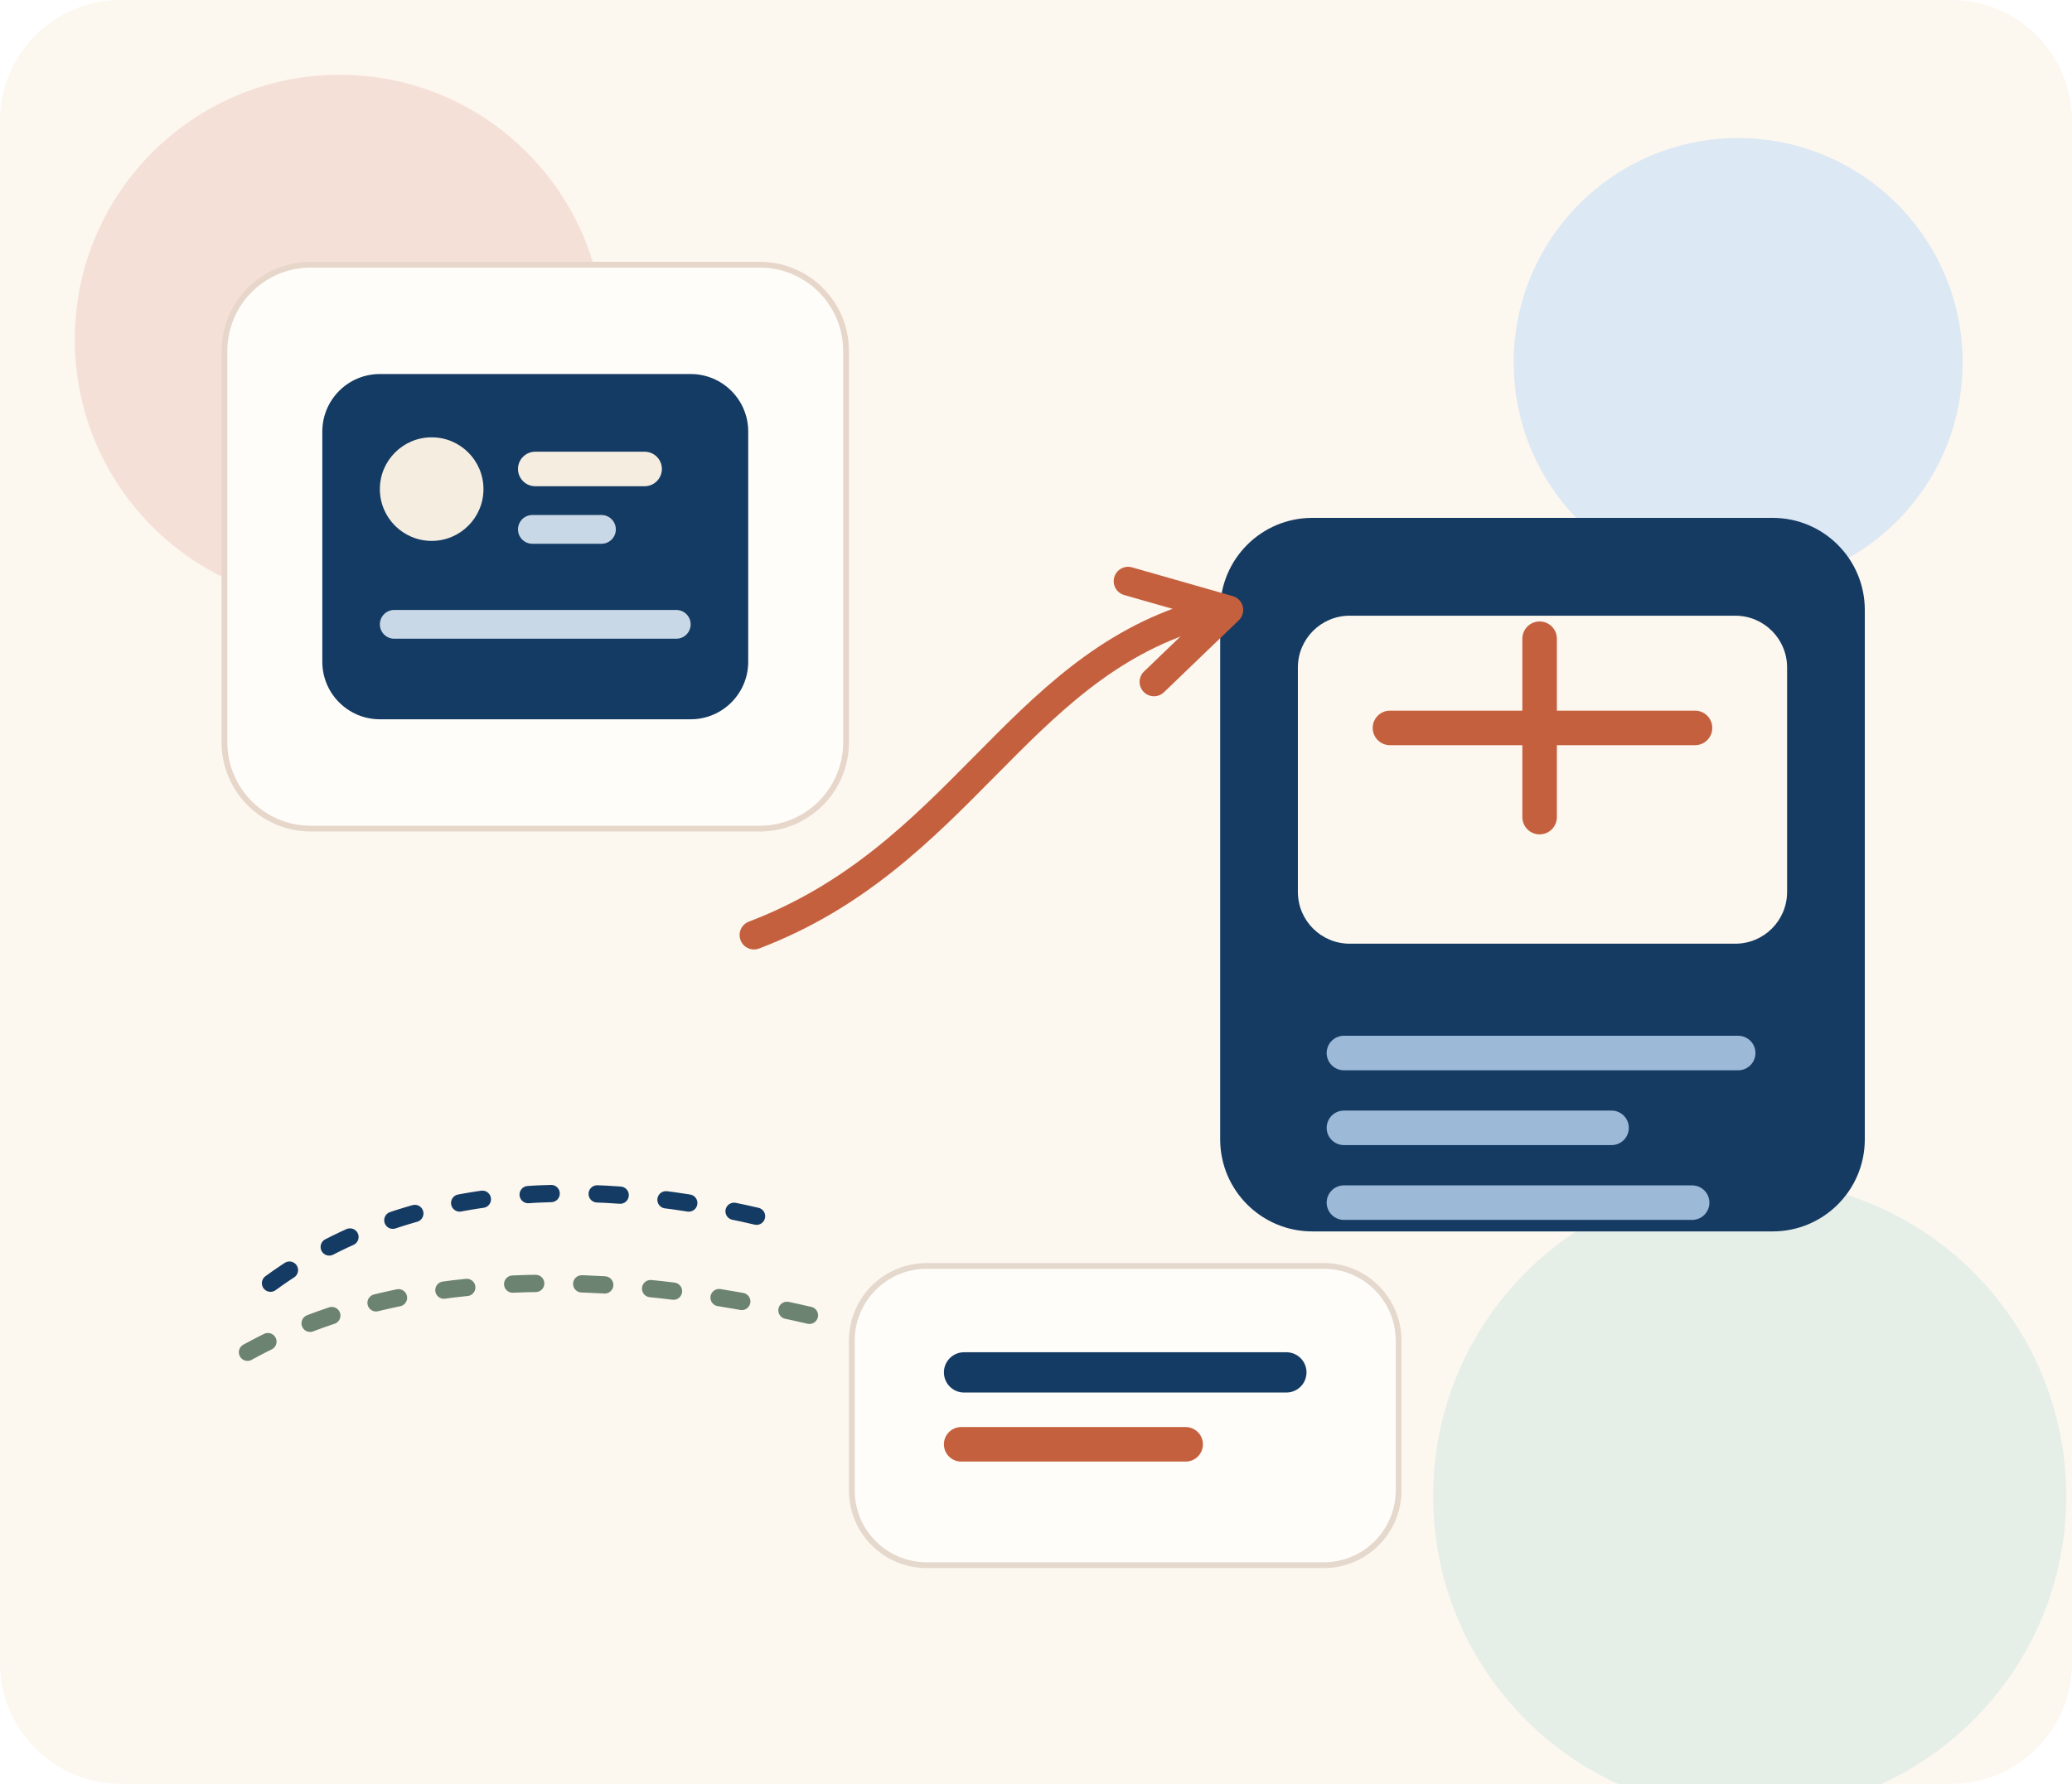
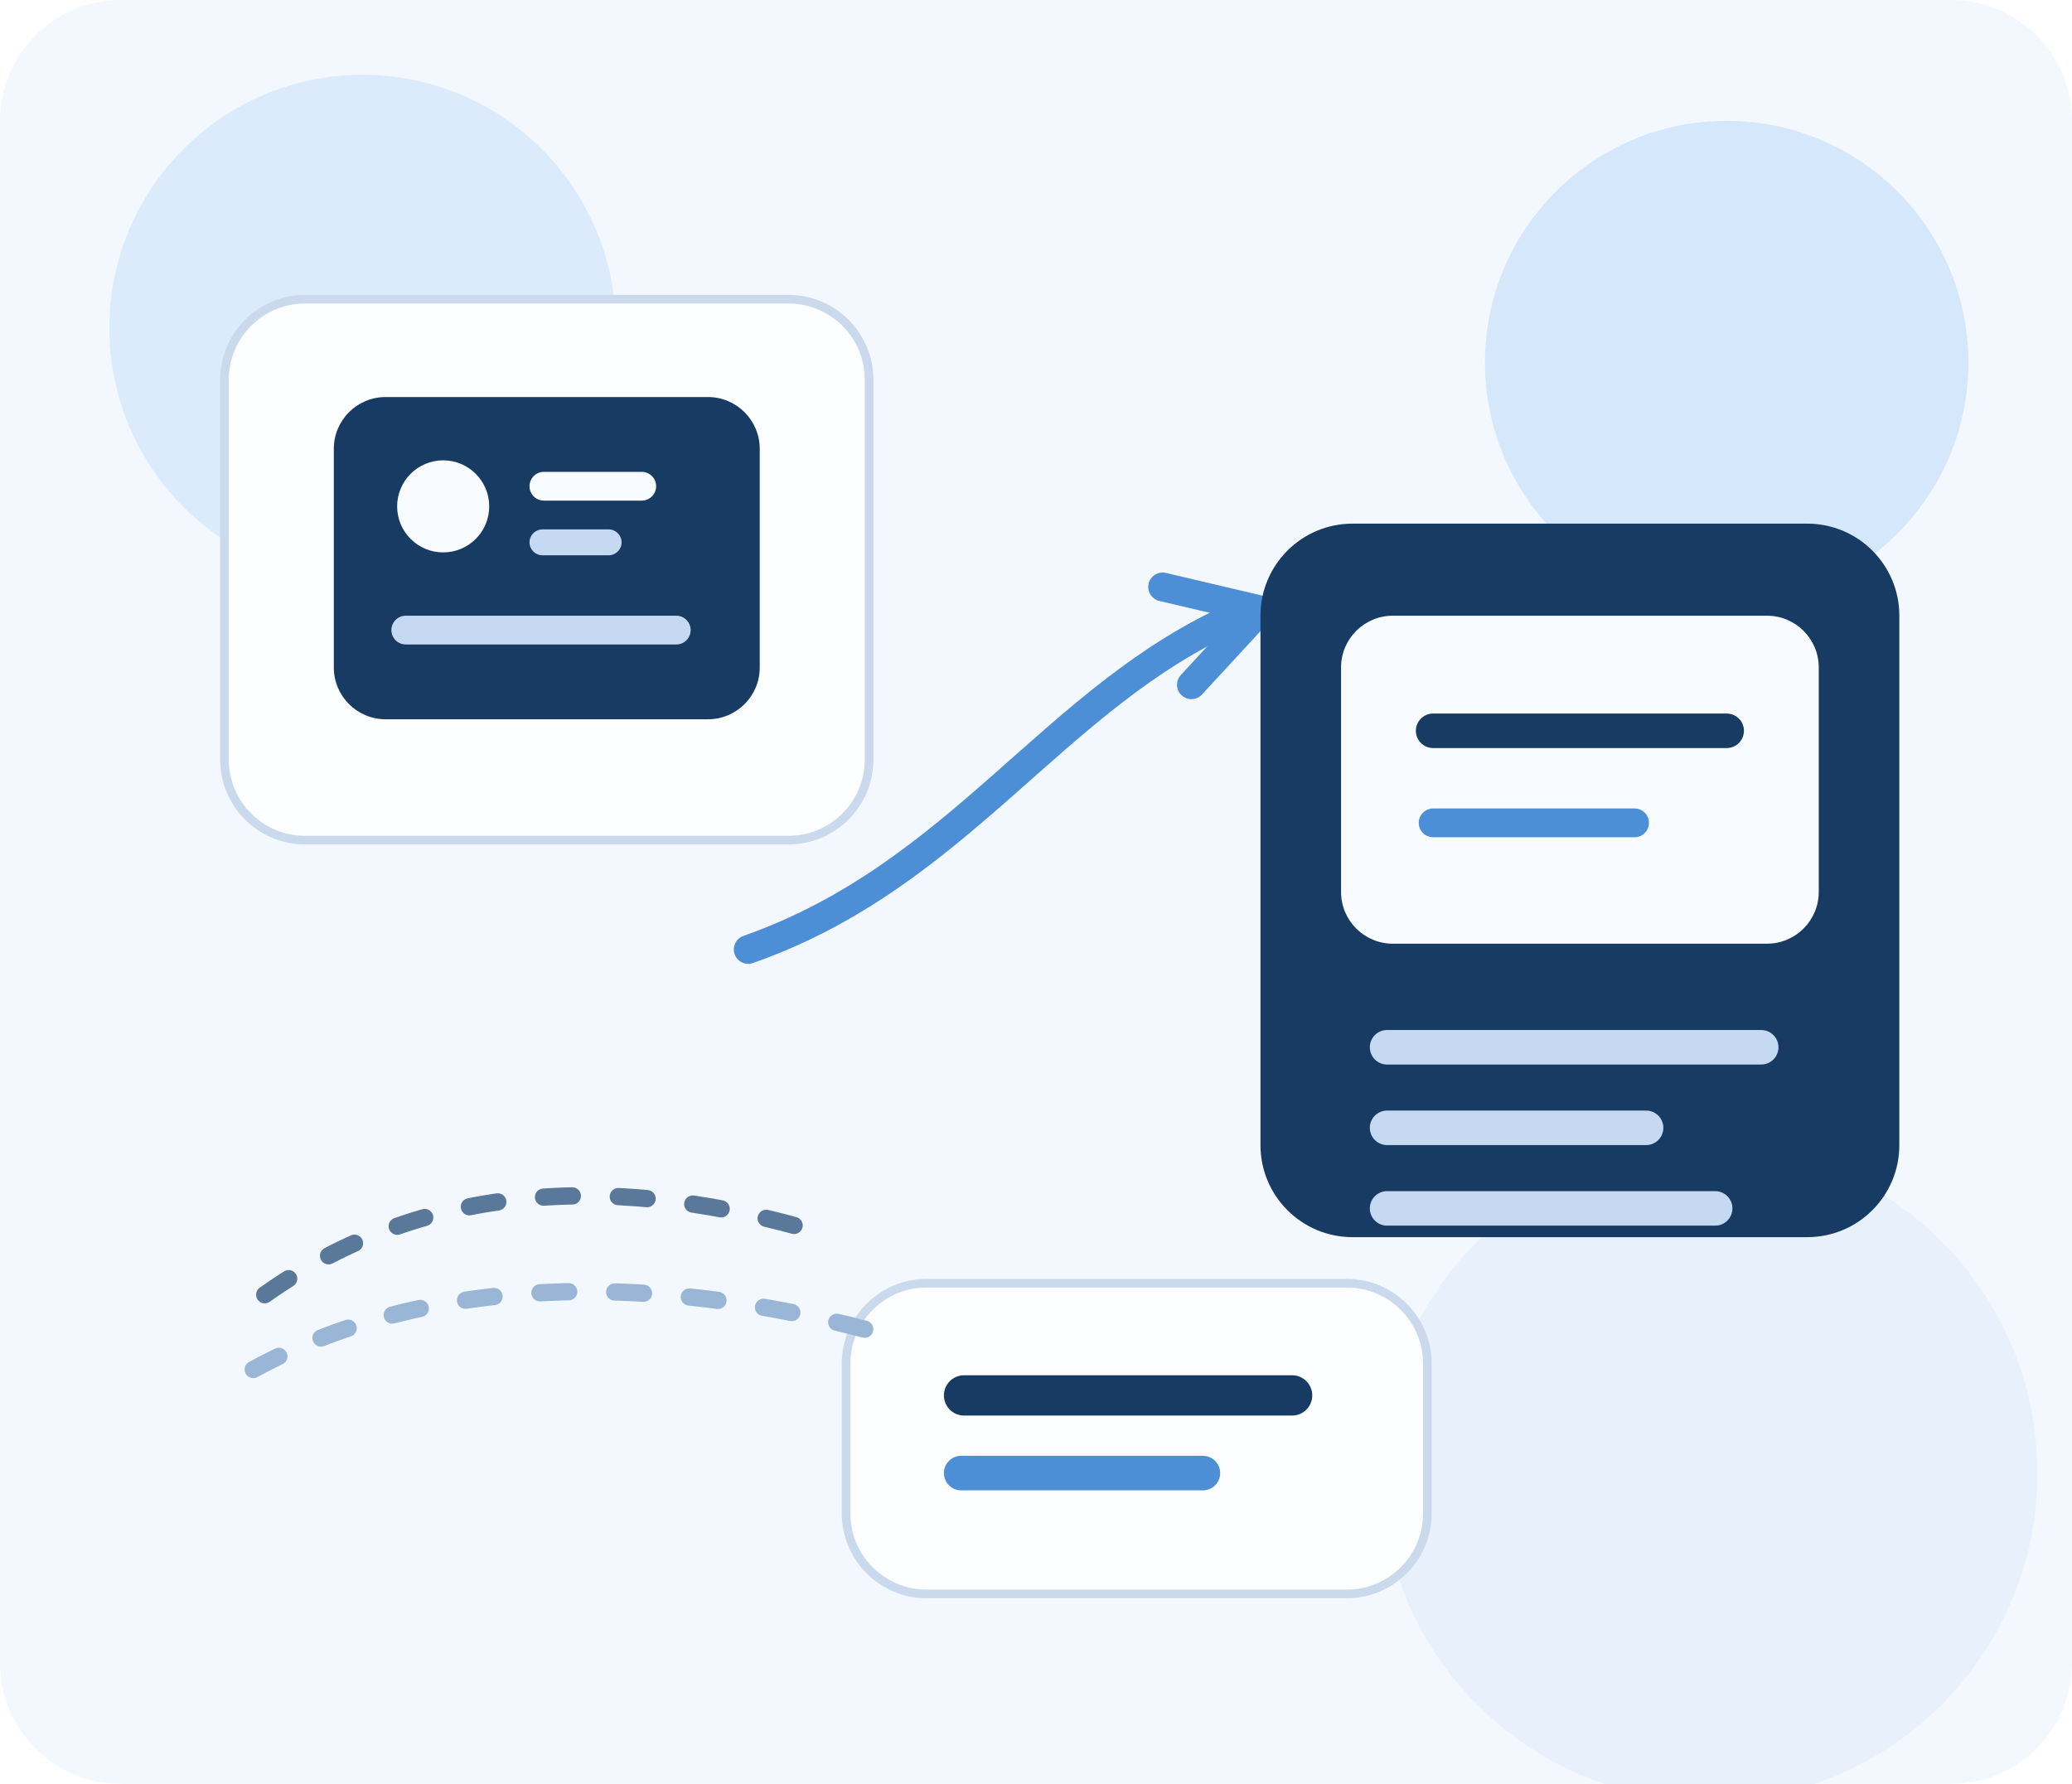
<svg xmlns="http://www.w3.org/2000/svg" width="720" height="620" viewBox="0 0 720 620" fill="none">
-   <rect width="720" height="620" rx="42" fill="#FCF7EF" />
-   <circle cx="118" cy="118" r="92" fill="#F5E0D8" />
-   <circle cx="604" cy="126" r="78" fill="#DCE8F4" />
-   <circle cx="608" cy="520" r="110" fill="#E5EFE8" />
-   <rect x="78" y="92" width="216" height="196" rx="30" fill="#FFFDF9" stroke="#E7D6CA" stroke-width="2" />
-   <rect x="424" y="180" width="224" height="248" rx="32" fill="#153B63" />
-   <rect x="451" y="214" width="170" height="114" rx="18" fill="#FCF7EF" />
-   <path d="M483 253H589" stroke="#C5603F" stroke-width="12" stroke-linecap="round" />
-   <path d="M535 222V284" stroke="#C5603F" stroke-width="12" stroke-linecap="round" />
-   <path d="M467 366H604" stroke="#9CB9D7" stroke-width="12" stroke-linecap="round" />
-   <path d="M467 392H560" stroke="#9CB9D7" stroke-width="12" stroke-linecap="round" />
-   <path d="M467 418H588" stroke="#9CB9D7" stroke-width="12" stroke-linecap="round" />
-   <path d="M262 325C333 298 353 233 416 214" stroke="#C5603F" stroke-width="10" stroke-linecap="round" />
-   <path d="M392 202L427 212L401 237" stroke="#C5603F" stroke-width="10" stroke-linecap="round" stroke-linejoin="round" />
-   <rect x="112" y="130" width="148" height="120" rx="20" fill="#143B63" />
-   <circle cx="150" cy="170" r="18" fill="#F6EDE1" />
-   <rect x="180" y="157" width="50" height="12" rx="6" fill="#F6EDE1" />
-   <rect x="180" y="179" width="34" height="10" rx="5" fill="#C9D8E6" />
-   <rect x="132" y="212" width="108" height="10" rx="5" fill="#C9D8E6" />
-   <rect x="296" y="440" width="190" height="104" rx="26" fill="#FFFDF9" stroke="#E5D8CC" stroke-width="2" />
-   <rect x="328" y="470" width="126" height="14" rx="7" fill="#143B63" />
-   <rect x="328" y="496" width="90" height="12" rx="6" fill="#C5603F" />
-   <path d="M94 446C146 408 213 409 276 426" stroke="#143B63" stroke-width="6" stroke-linecap="round" stroke-dasharray="8 16" />
-   <path d="M86 470C144 438 220 442 289 459" stroke="#6B8370" stroke-width="6" stroke-linecap="round" stroke-dasharray="8 16" />
+   <rect width="720" height="620" rx="42" fill="#F3F8FE" />
+   <circle cx="126" cy="114" r="88" fill="#DCEBFB" />
+   <circle cx="600" cy="126" r="84" fill="#D5E7FB" />
+   <circle cx="594" cy="512" r="114" fill="#E8F1FB" />
+   <rect x="78" y="104" width="224" height="188" rx="28" fill="#FCFEFF" stroke="#CAD9EC" stroke-width="3" />
+   <rect x="116" y="138" width="148" height="112" rx="18" fill="#173B63" />
+   <circle cx="154" cy="176" r="16" fill="#F8FBFF" />
+   <rect x="184" y="164" width="44" height="10" rx="5" fill="#F8FBFF" />
+   <rect x="184" y="184" width="32" height="9" rx="4.5" fill="#C5D9F2" />
+   <rect x="136" y="214" width="104" height="10" rx="5" fill="#C5D9F2" />
+   <path d="M260 330C334 304 366 242 430 214" stroke="#4D8FD6" stroke-width="10" stroke-linecap="round" />
+   <path d="M404 204L438 212L414 238" stroke="#4D8FD6" stroke-width="10" stroke-linecap="round" stroke-linejoin="round" />
+   <rect x="438" y="182" width="222" height="248" rx="32" fill="#173B63" />
+   <rect x="466" y="214" width="166" height="114" rx="18" fill="#F8FBFF" />
+   <path d="M498 254H600" stroke="#173B63" stroke-width="12" stroke-linecap="round" />
+   <path d="M498 286H568" stroke="#4D8FD6" stroke-width="10" stroke-linecap="round" />
+   <path d="M482 364H612" stroke="#C5D9F2" stroke-width="12" stroke-linecap="round" />
+   <path d="M482 392H572" stroke="#C5D9F2" stroke-width="12" stroke-linecap="round" />
+   <path d="M482 420H596" stroke="#C5D9F2" stroke-width="12" stroke-linecap="round" />
+   <rect x="294" y="446" width="202" height="108" rx="28" fill="#FCFEFF" stroke="#CAD9EC" stroke-width="3" />
+   <rect x="328" y="478" width="128" height="14" rx="7" fill="#173B63" />
+   <rect x="328" y="506" width="96" height="12" rx="6" fill="#4D8FD6" />
+   <path d="M92 450C154 406 226 410 290 430" stroke="#5A789A" stroke-width="6" stroke-linecap="round" stroke-dasharray="10 16" />
+   <path d="M88 476C154 440 236 444 308 464" stroke="#9AB6D7" stroke-width="6" stroke-linecap="round" stroke-dasharray="10 16" />
</svg>
